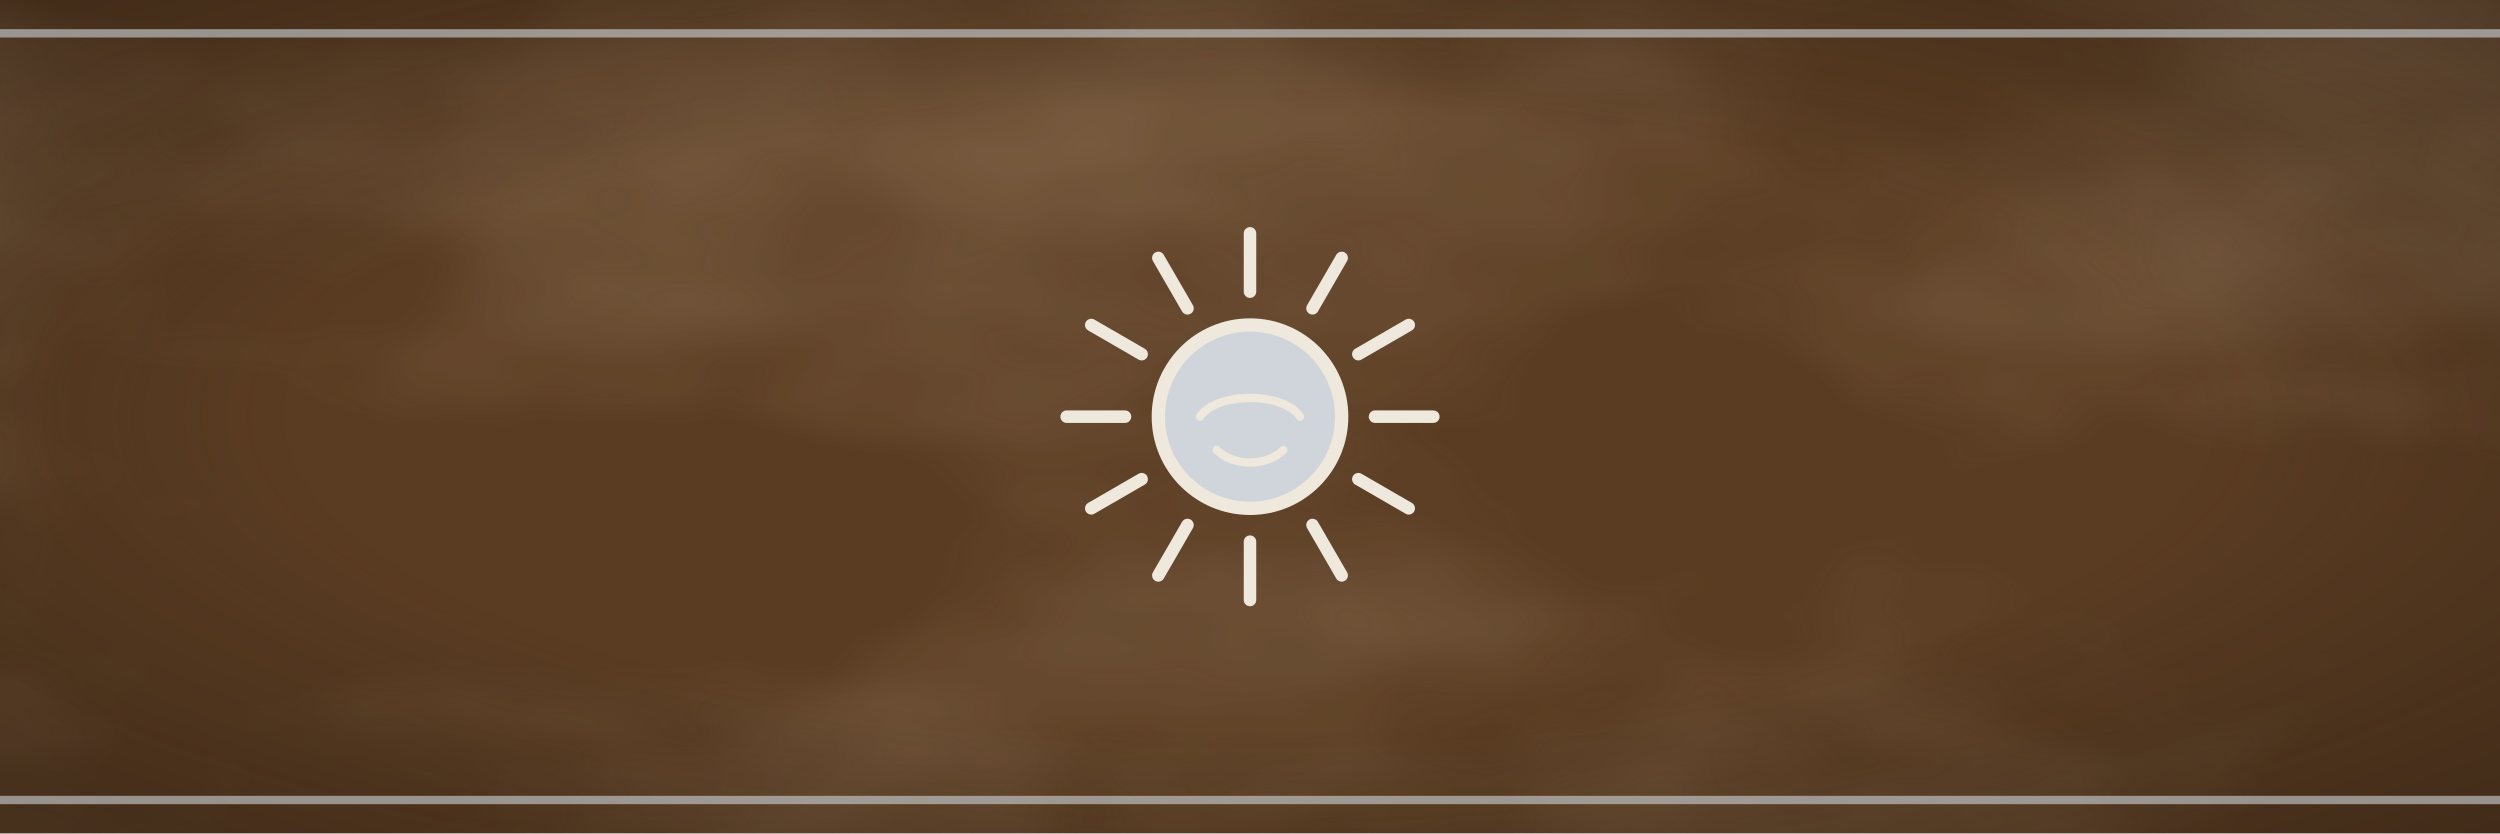
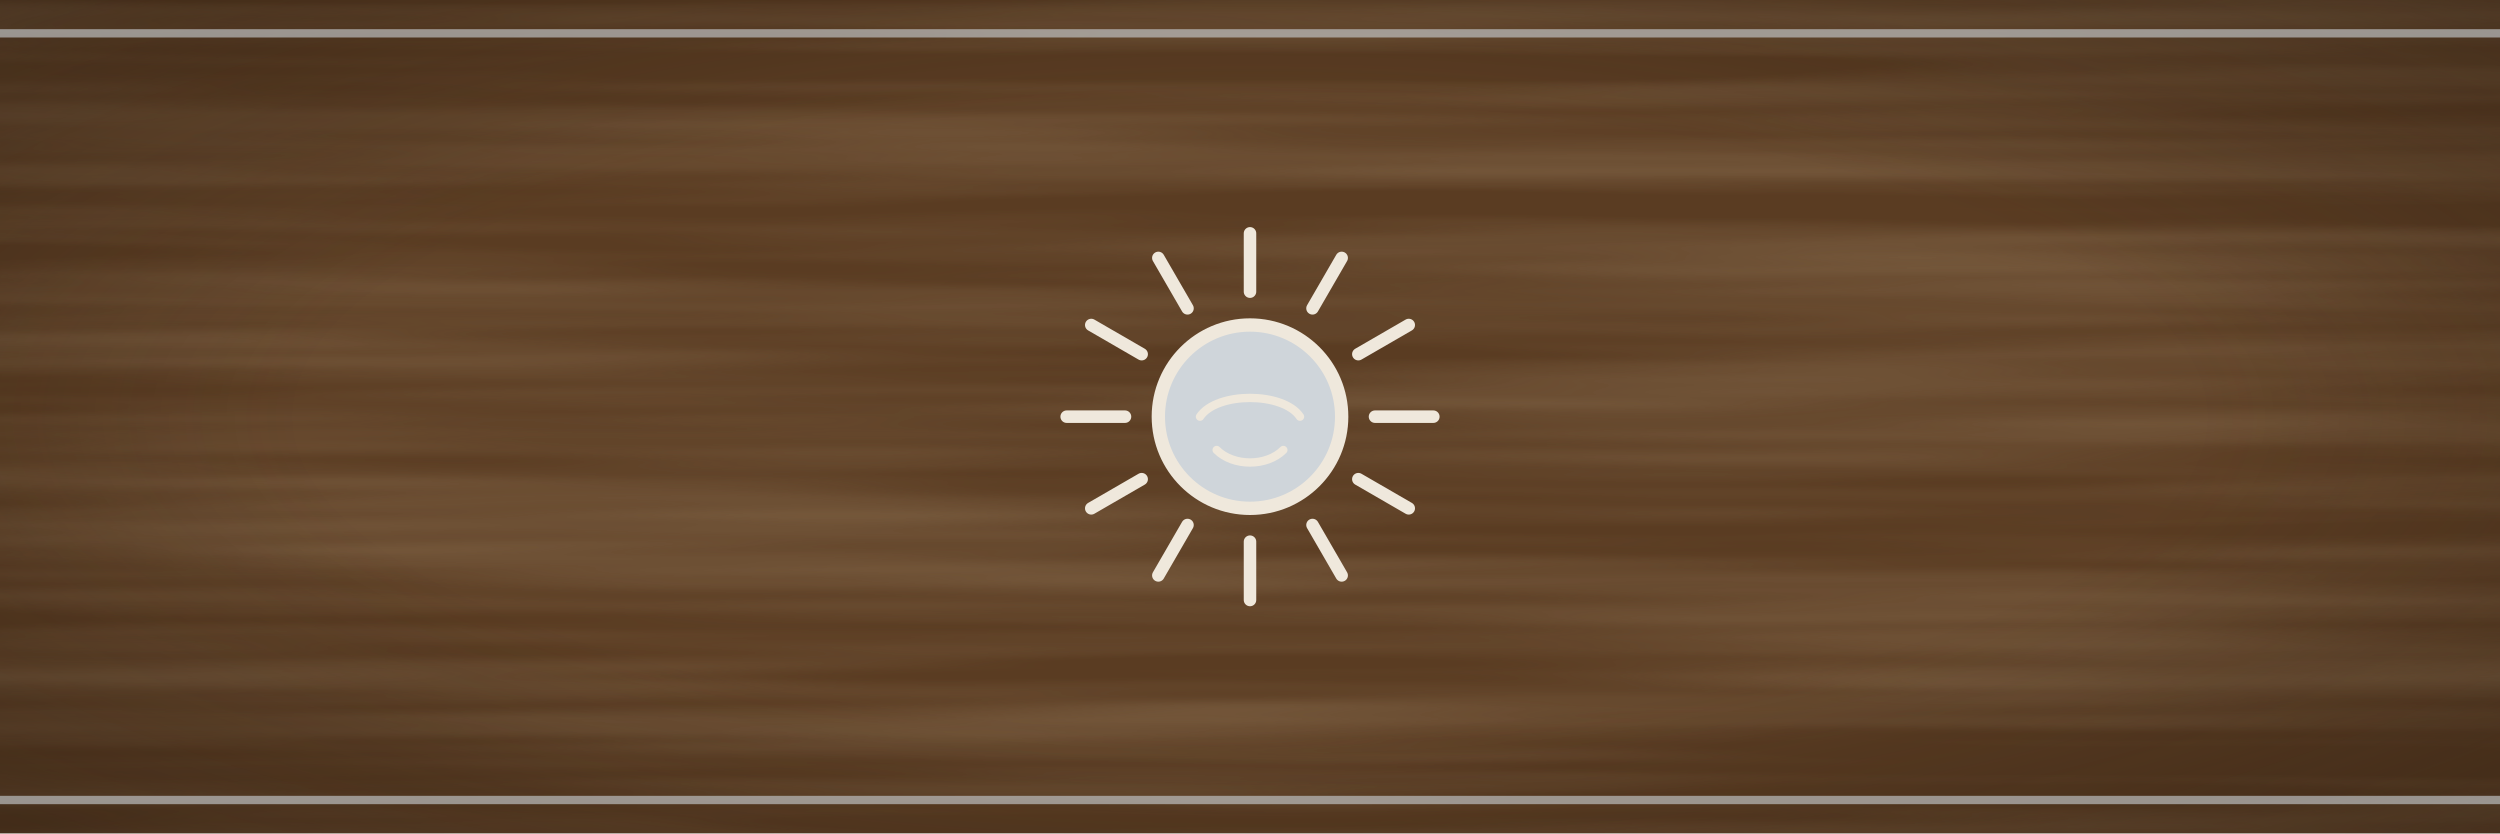
<svg xmlns="http://www.w3.org/2000/svg" viewBox="0 0 600 200" preserveAspectRatio="xMidYMid slice">
  <defs>
    <filter id="m" x="0" y="0" width="100%" height="100%">
-       <feTurbulence type="fractalNoise" baseFrequency=".006 .011" numOctaves="4" seed="140" />
-       <feColorMatrix values="0 0 0 0 .55  0 0 0 0 .40  0 0 0 0 .26  0 0 0 1.25 -.5" />
+       <feTurbulence type="fractalNoise" baseFrequency=".003 .09" numOctaves="3" seed="140" />
+       <feColorMatrix values="0 0 0 0 .30  0 0 0 0 .19  0 0 0 0 .10  0 0 0 1.6 -.55" />
    </filter>
    <radialGradient id="v" cx=".5" cy=".5" r=".75">
      <stop offset=".5" stop-color="#1c120a" stop-opacity="0" />
      <stop offset="1" stop-color="#1c120a" stop-opacity=".45" />
    </radialGradient>
  </defs>
  <rect width="600" height="200" fill="#5a3c22" />
  <rect width="600" height="200" filter="url(#m)" opacity=".55" />
  <rect width="600" height="200" fill="url(#v)" />
  <path d="M0 8H600M0 192H600" stroke="#cfd5da" stroke-width="2" opacity=".6" />
  <g transform="translate(250 50)">
    <path d="M80.0 50.0L94.0 50.0" fill="none" stroke="#efe8dc" stroke-width="3" stroke-linejoin="round" stroke-linecap="round" />
    <path d="M76.0 65.0L88.1 72.0" fill="none" stroke="#efe8dc" stroke-width="3" stroke-linejoin="round" stroke-linecap="round" />
    <path d="M65.0 76.0L72.0 88.1" fill="none" stroke="#efe8dc" stroke-width="3" stroke-linejoin="round" stroke-linecap="round" />
    <path d="M50.0 80.0L50.0 94.0" fill="none" stroke="#efe8dc" stroke-width="3" stroke-linejoin="round" stroke-linecap="round" />
    <path d="M35.0 76.0L28.0 88.1" fill="none" stroke="#efe8dc" stroke-width="3" stroke-linejoin="round" stroke-linecap="round" />
    <path d="M24.0 65.0L11.9 72.0" fill="none" stroke="#efe8dc" stroke-width="3" stroke-linejoin="round" stroke-linecap="round" />
    <path d="M20.0 50.0L6.0 50.0" fill="none" stroke="#efe8dc" stroke-width="3" stroke-linejoin="round" stroke-linecap="round" />
    <path d="M24.0 35.0L11.9 28.0" fill="none" stroke="#efe8dc" stroke-width="3" stroke-linejoin="round" stroke-linecap="round" />
    <path d="M35.0 24.0L28.0 11.9" fill="none" stroke="#efe8dc" stroke-width="3" stroke-linejoin="round" stroke-linecap="round" />
    <path d="M50.0 20.0L50.0 6.0" fill="none" stroke="#efe8dc" stroke-width="3" stroke-linejoin="round" stroke-linecap="round" />
    <path d="M65.0 24.0L72.0 11.9" fill="none" stroke="#efe8dc" stroke-width="3" stroke-linejoin="round" stroke-linecap="round" />
    <path d="M76.0 35.0L88.1 28.0" fill="none" stroke="#efe8dc" stroke-width="3" stroke-linejoin="round" stroke-linecap="round" />
    <circle cx="50" cy="50" r="22" fill="#cfd5da" stroke="#efe8dc" stroke-width="3.2" stroke-linejoin="round" stroke-linecap="round" />
    <path d="M38 50C42 44 58 44 62 50M42 58C46 62 54 62 58 58" fill="none" stroke="#efe8dc" stroke-width="2" stroke-linejoin="round" stroke-linecap="round" />
  </g>
</svg>
